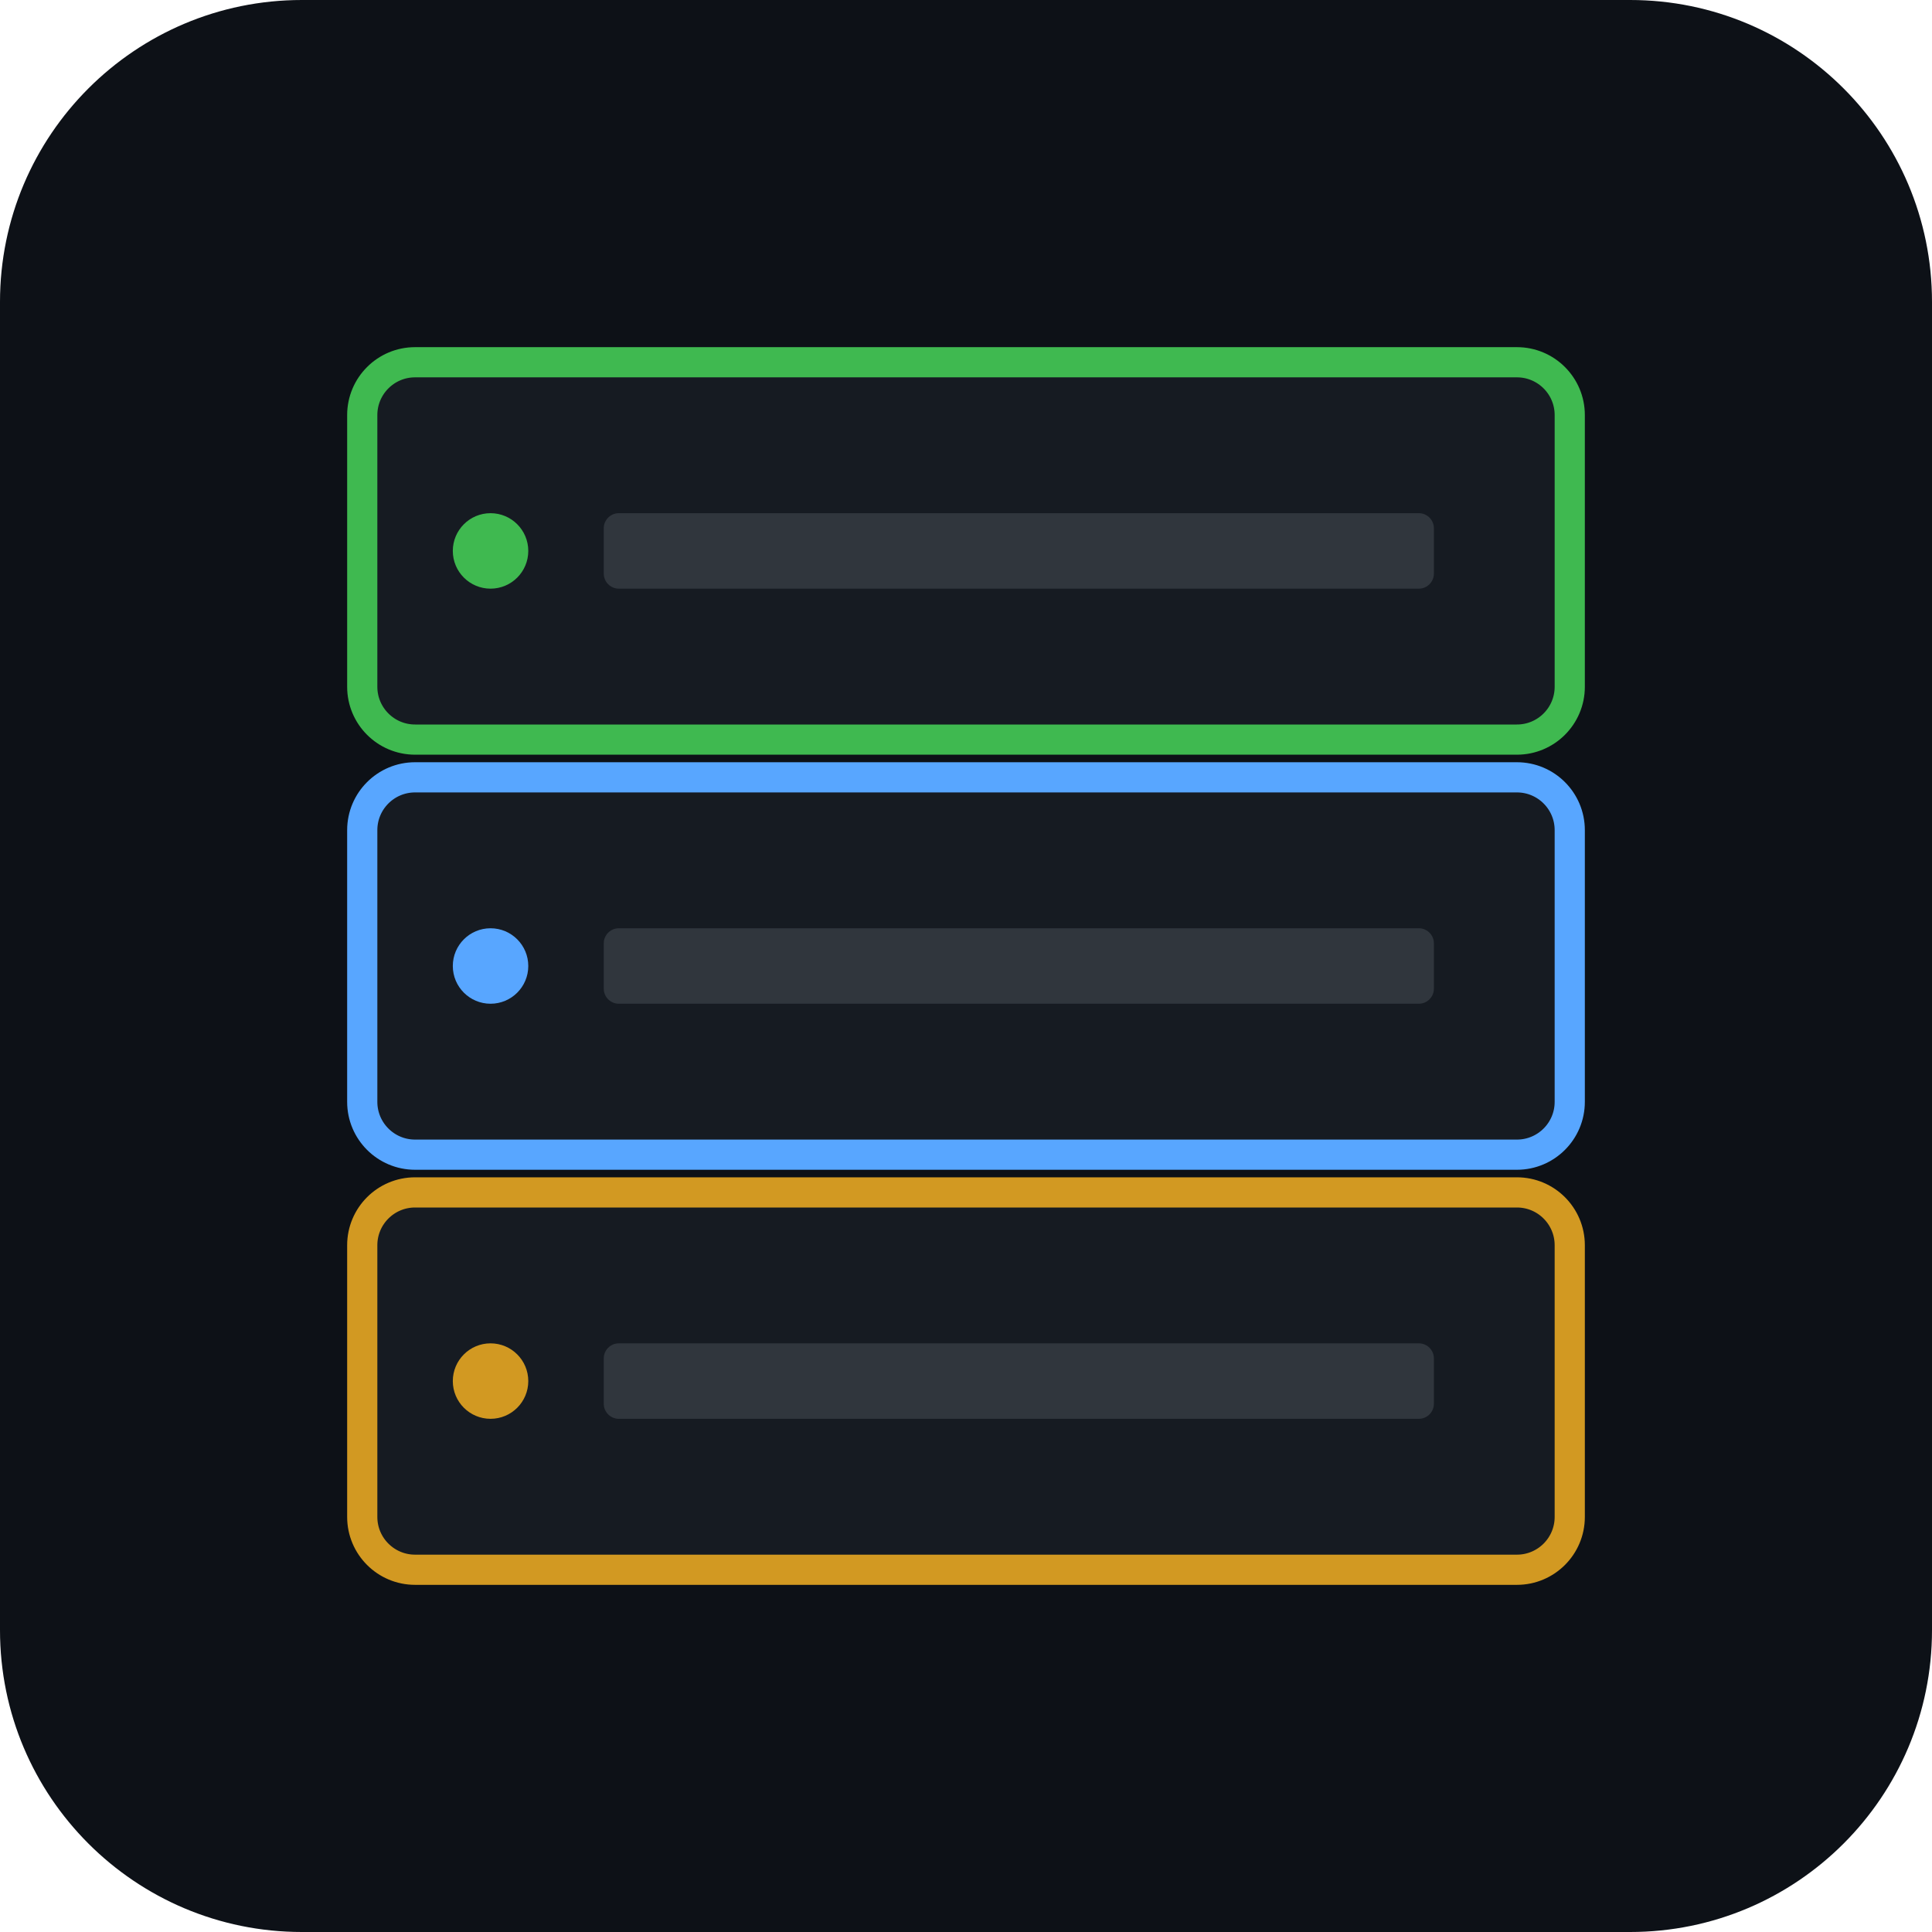
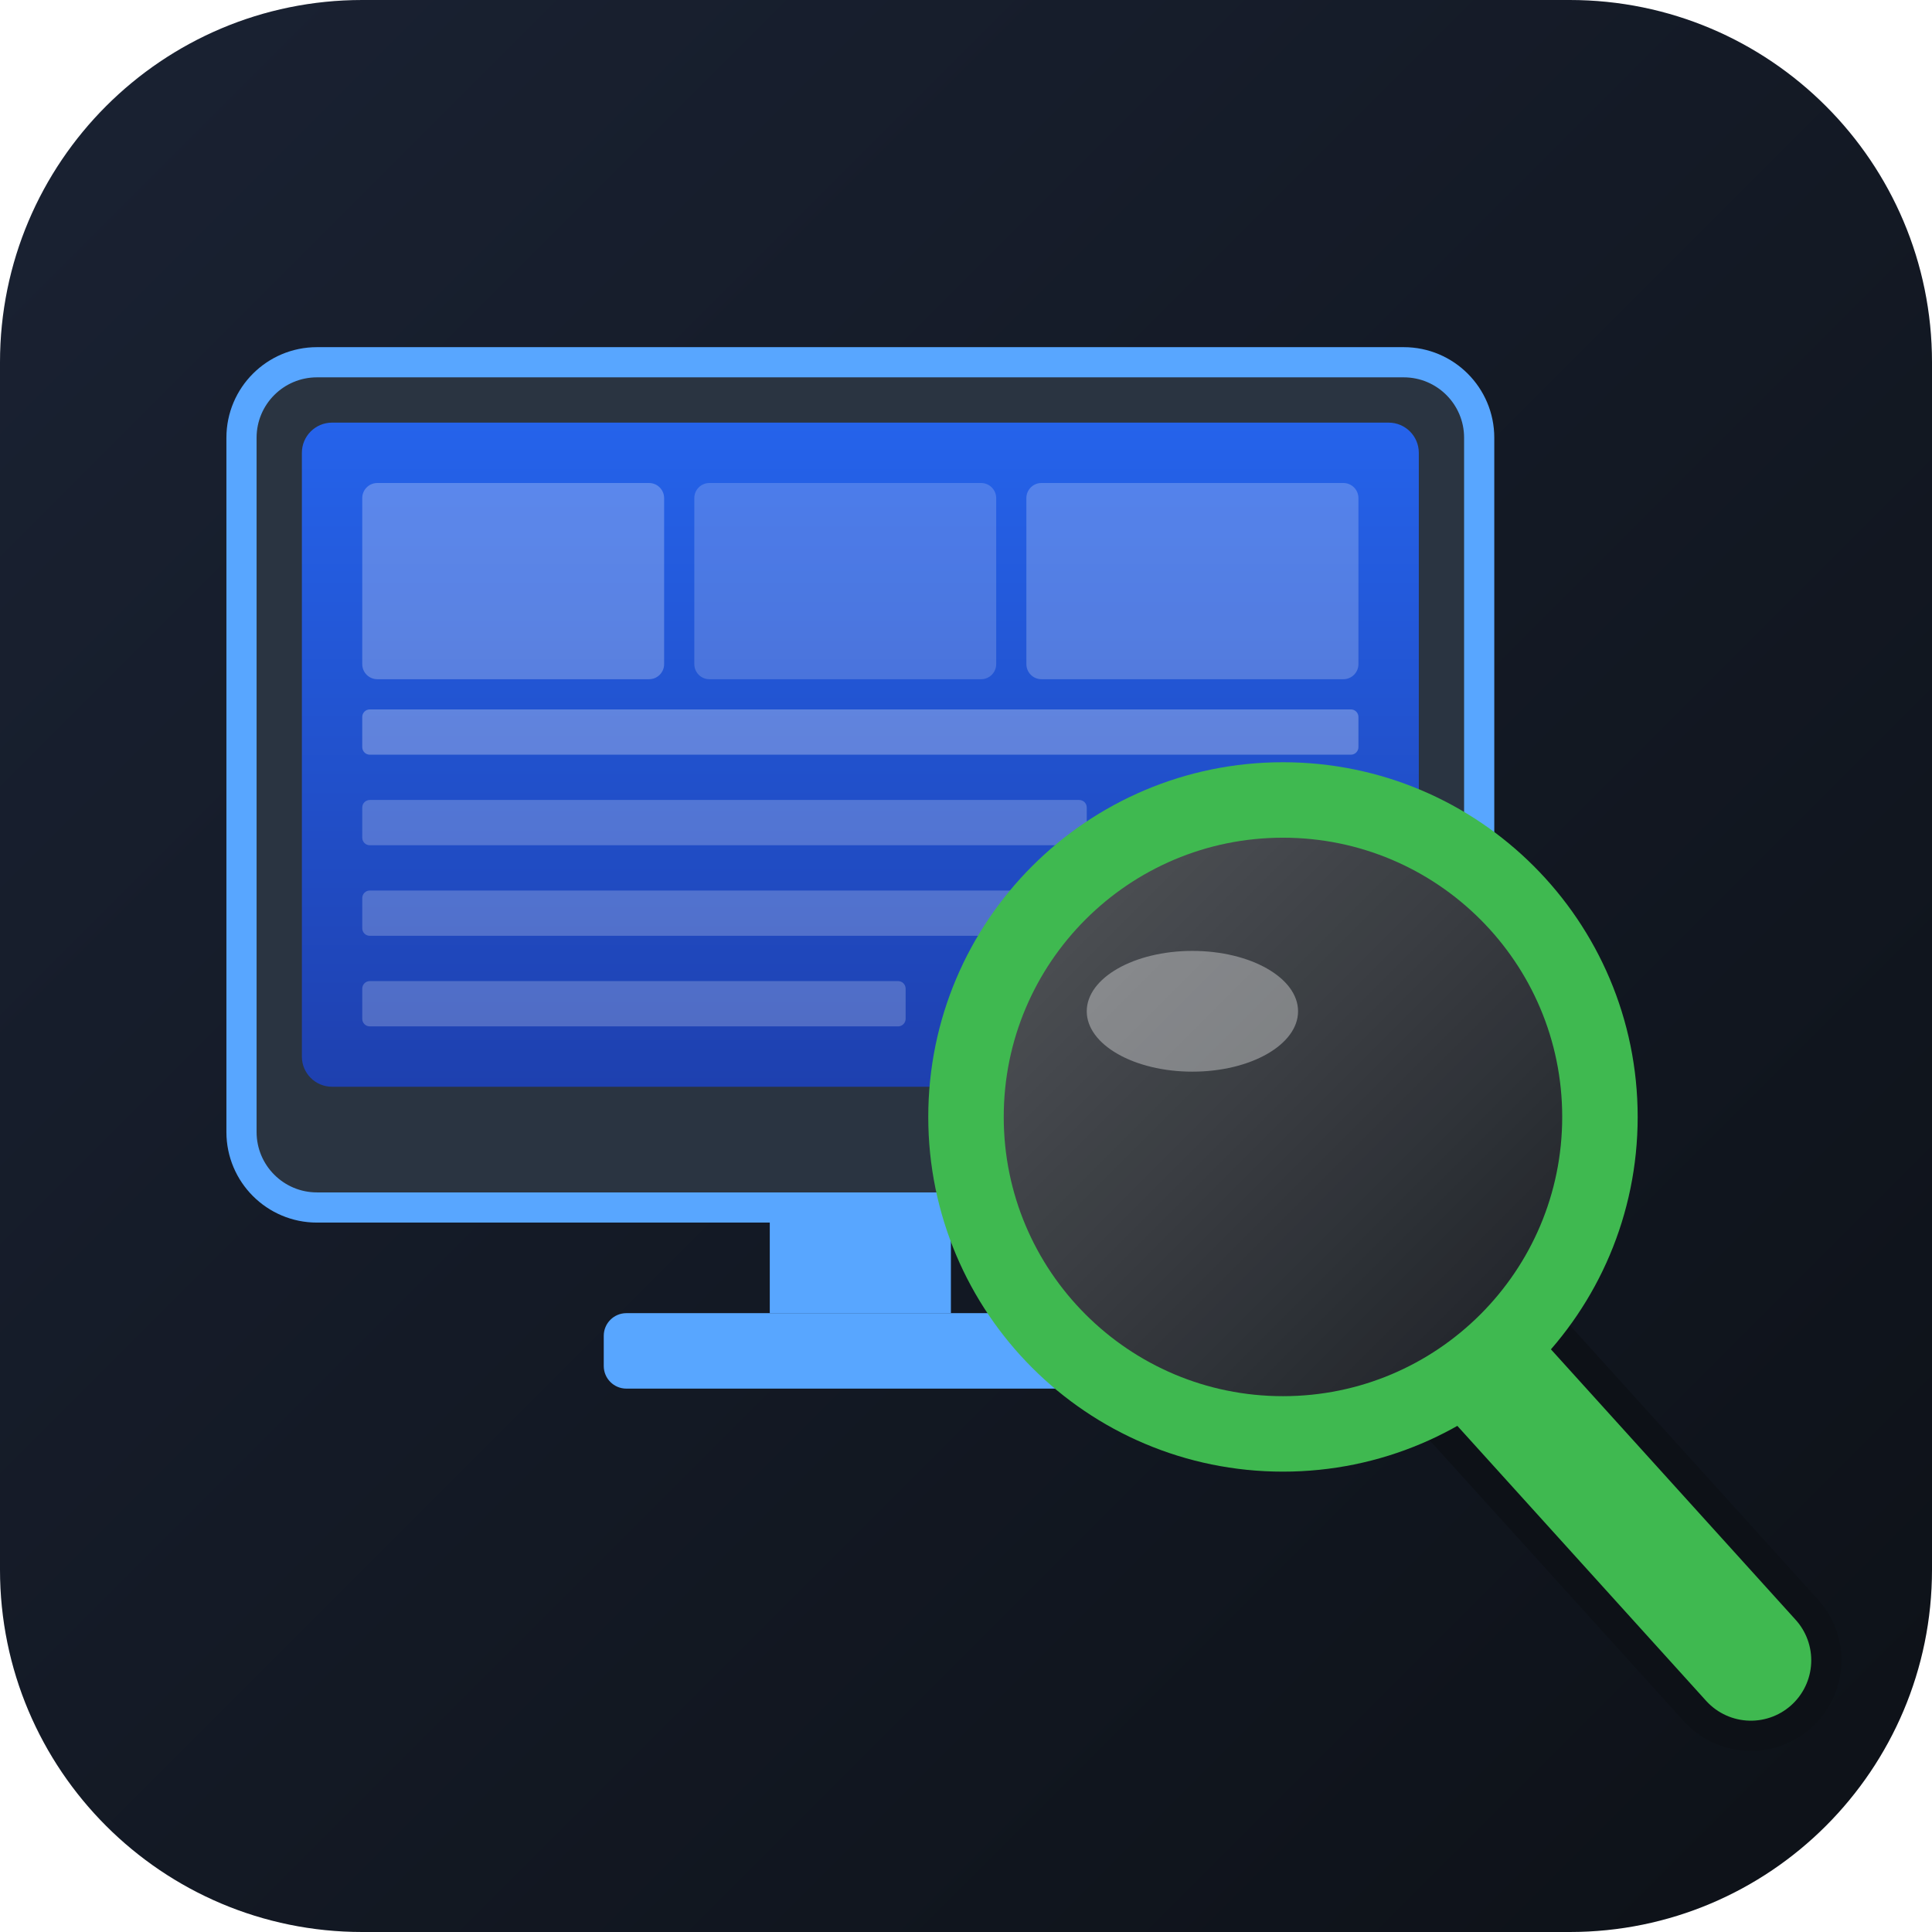
- <svg xmlns="http://www.w3.org/2000/svg" width="512" height="512" viewBox="0 0 512 512">
-   <rect width="512" height="512" rx="80" fill="#0d1117" />
-   <rect x="96" y="96" width="320" height="100" rx="14" fill="#161b22" stroke="#3fb950" stroke-width="8" />
-   <circle cx="130" cy="146" r="10" fill="#3fb950" />
-   <rect x="160" y="136" width="220" height="20" rx="4" fill="#30363d" />
-   <rect x="96" y="206" width="320" height="100" rx="14" fill="#161b22" stroke="#58a6ff" stroke-width="8" />
-   <circle cx="130" cy="256" r="10" fill="#58a6ff" />
-   <rect x="160" y="246" width="220" height="20" rx="4" fill="#30363d" />
-   <rect x="96" y="316" width="320" height="100" rx="14" fill="#161b22" stroke="#d29922" stroke-width="8" />
-   <circle cx="130" cy="366" r="10" fill="#d29922" />
-   <rect x="160" y="356" width="220" height="20" rx="4" fill="#30363d" />
+ <svg xmlns="http://www.w3.org/2000/svg" viewBox="0 0 256 256">
+   <defs>
+     <linearGradient id="bg" x1="0" y1="0" x2="1" y2="1">
+       <stop offset="0" stop-color="#1a2233" />
+       <stop offset="1" stop-color="#0d1117" />
+     </linearGradient>
+     <linearGradient id="screen" x1="0" y1="0" x2="0" y2="1">
+       <stop offset="0" stop-color="#2563eb" />
+       <stop offset="1" stop-color="#1e40af" />
+     </linearGradient>
+     <linearGradient id="glass" x1="0" y1="0" x2="1" y2="1">
+       <stop offset="0" stop-color="rgba(255,255,255,0.3)" />
+       <stop offset="1" stop-color="rgba(255,255,255,0.05)" />
+     </linearGradient>
+   </defs>
+   <rect x="0" y="0" width="256" height="256" rx="48" fill="url(#bg)" />
+   <rect x="32" y="48" width="164" height="112" rx="10" fill="#2a3441" stroke="#58a6ff" stroke-width="4" />
+   <rect x="40" y="56" width="148" height="88" rx="4" fill="url(#screen)" />
+   <rect x="48" y="64" width="40" height="26" rx="2" fill="rgba(255,255,255,0.25)" />
+   <rect x="92" y="64" width="40" height="26" rx="2" fill="rgba(255,255,255,0.18)" />
+   <rect x="136" y="64" width="44" height="26" rx="2" fill="rgba(255,255,255,0.22)" />
+   <rect x="48" y="94" width="132" height="6" rx="1" fill="rgba(255,255,255,0.28)" />
+   <rect x="48" y="106" width="96" height="6" rx="1" fill="rgba(255,255,255,0.22)" />
+   <rect x="48" y="118" width="120" height="6" rx="1" fill="rgba(255,255,255,0.22)" />
+   <rect x="48" y="130" width="72" height="6" rx="1" fill="rgba(255,255,255,0.22)" />
+   <rect x="102" y="160" width="24" height="14" fill="#58a6ff" />
+   <rect x="80" y="174" width="68" height="10" rx="3" fill="#58a6ff" />
+   <line x1="194" y1="178" x2="232" y2="220" stroke="#0d1117" stroke-width="24" stroke-linecap="round" />
+   <line x1="194" y1="178" x2="232" y2="220" stroke="#3fb950" stroke-width="16" stroke-linecap="round" />
+   <circle cx="170" cy="148" r="44" fill="#0d1117" />
+   <circle cx="170" cy="148" r="42" fill="url(#glass)" stroke="#3fb950" stroke-width="10" />
+   <ellipse cx="158" cy="134" rx="14" ry="8" fill="rgba(255,255,255,0.35)" />
</svg>
